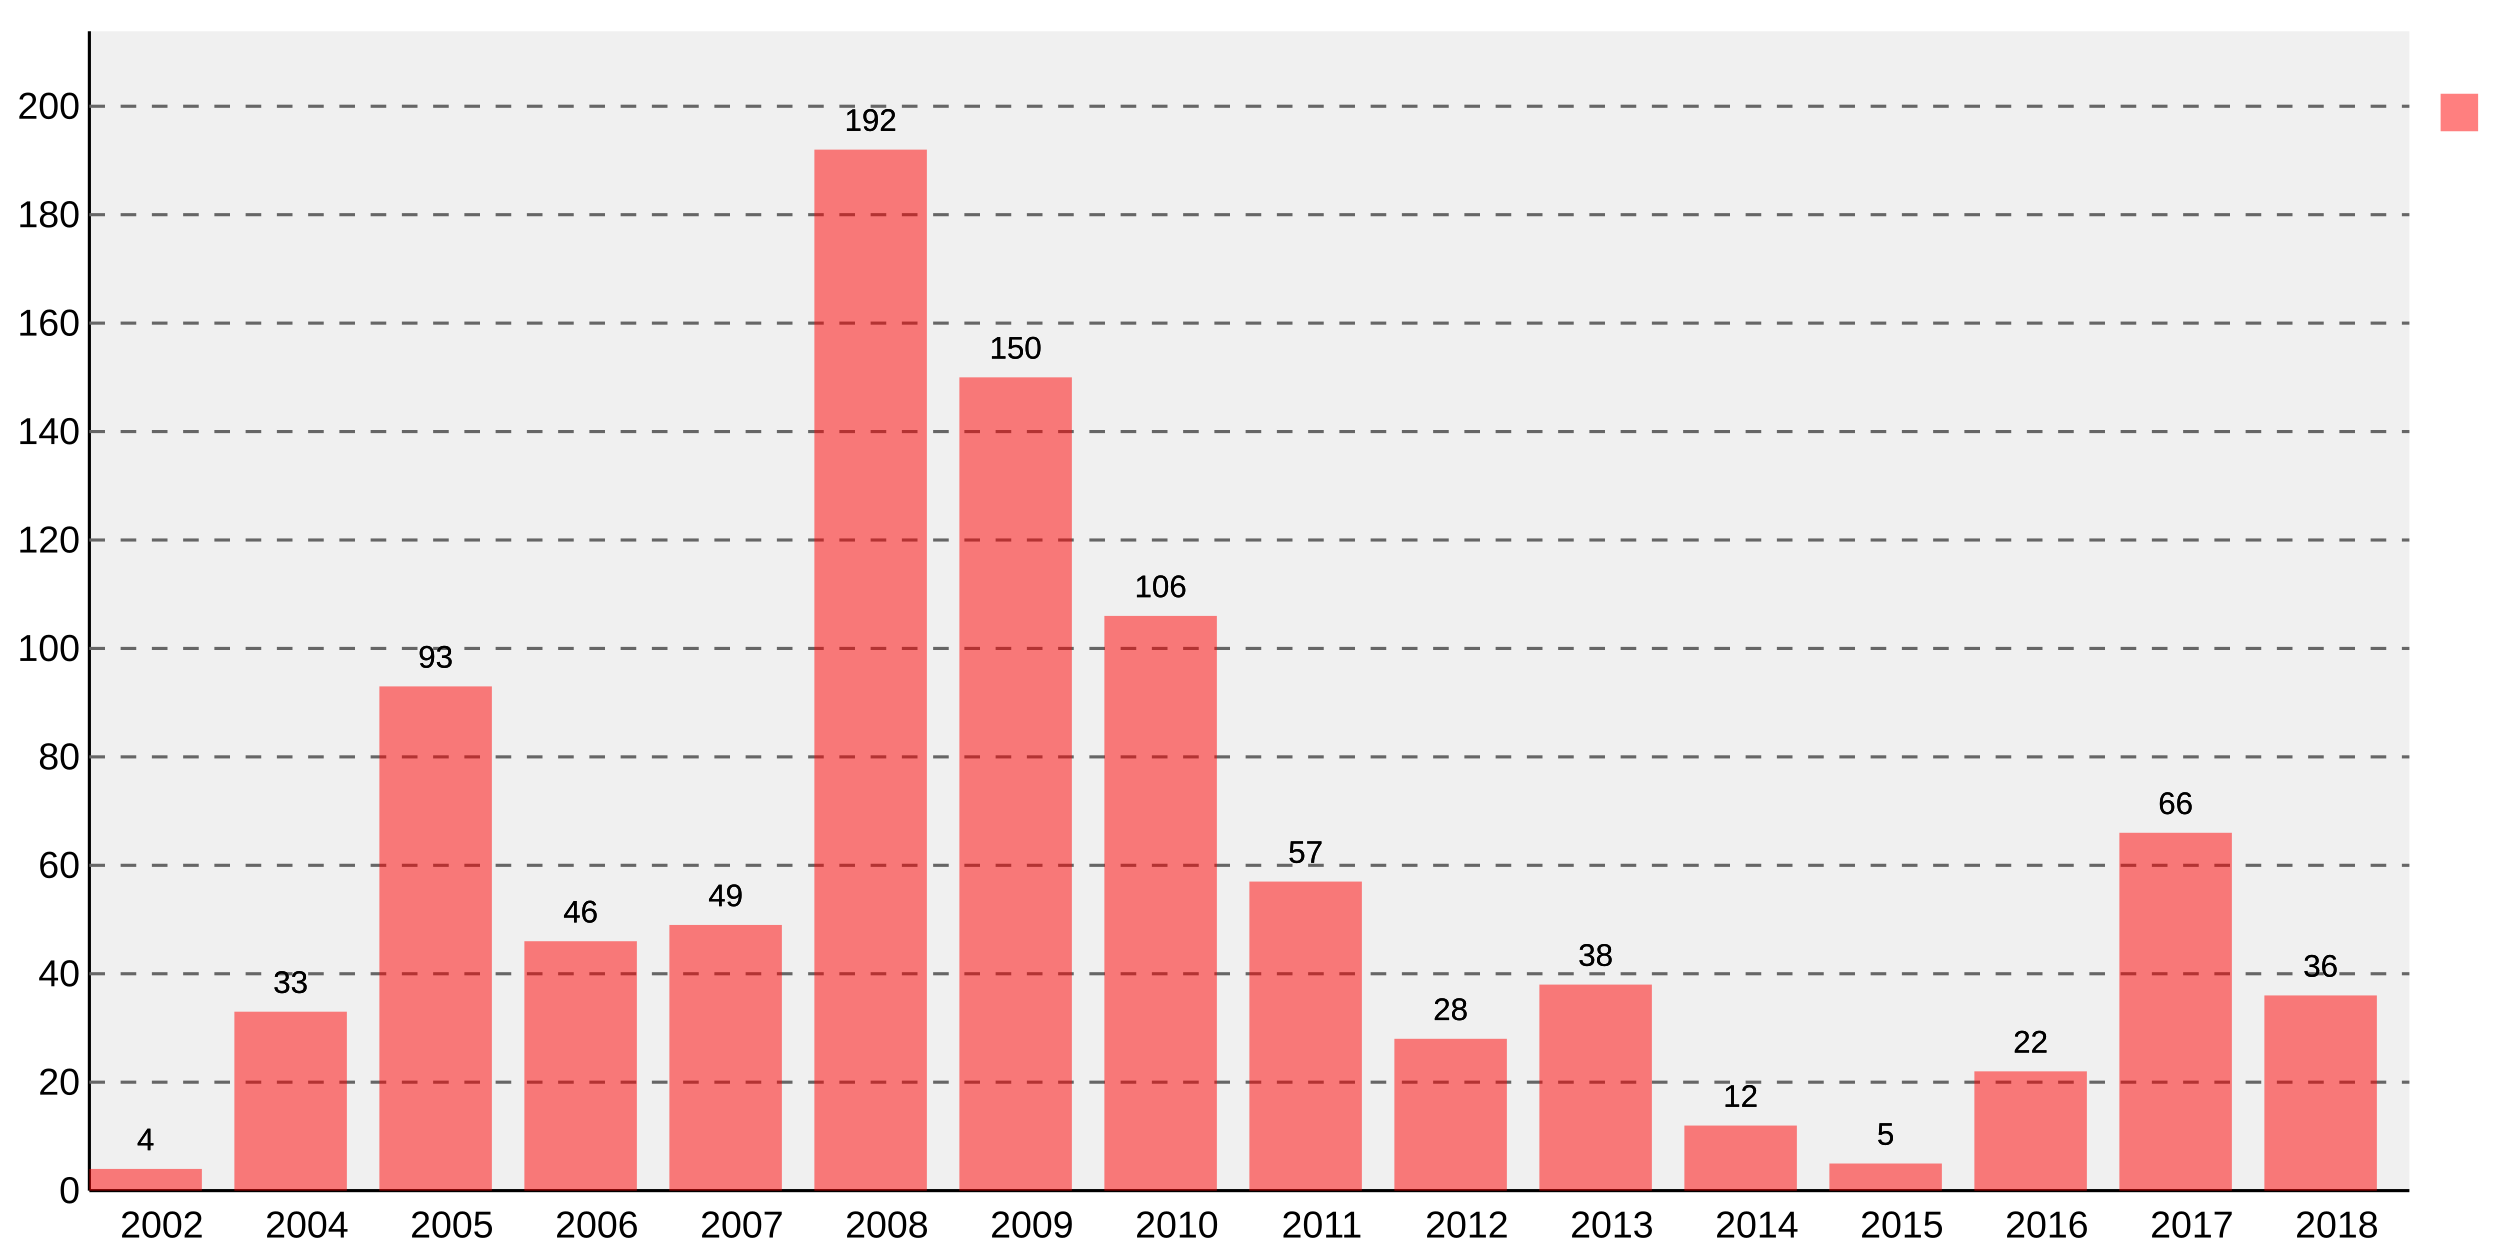
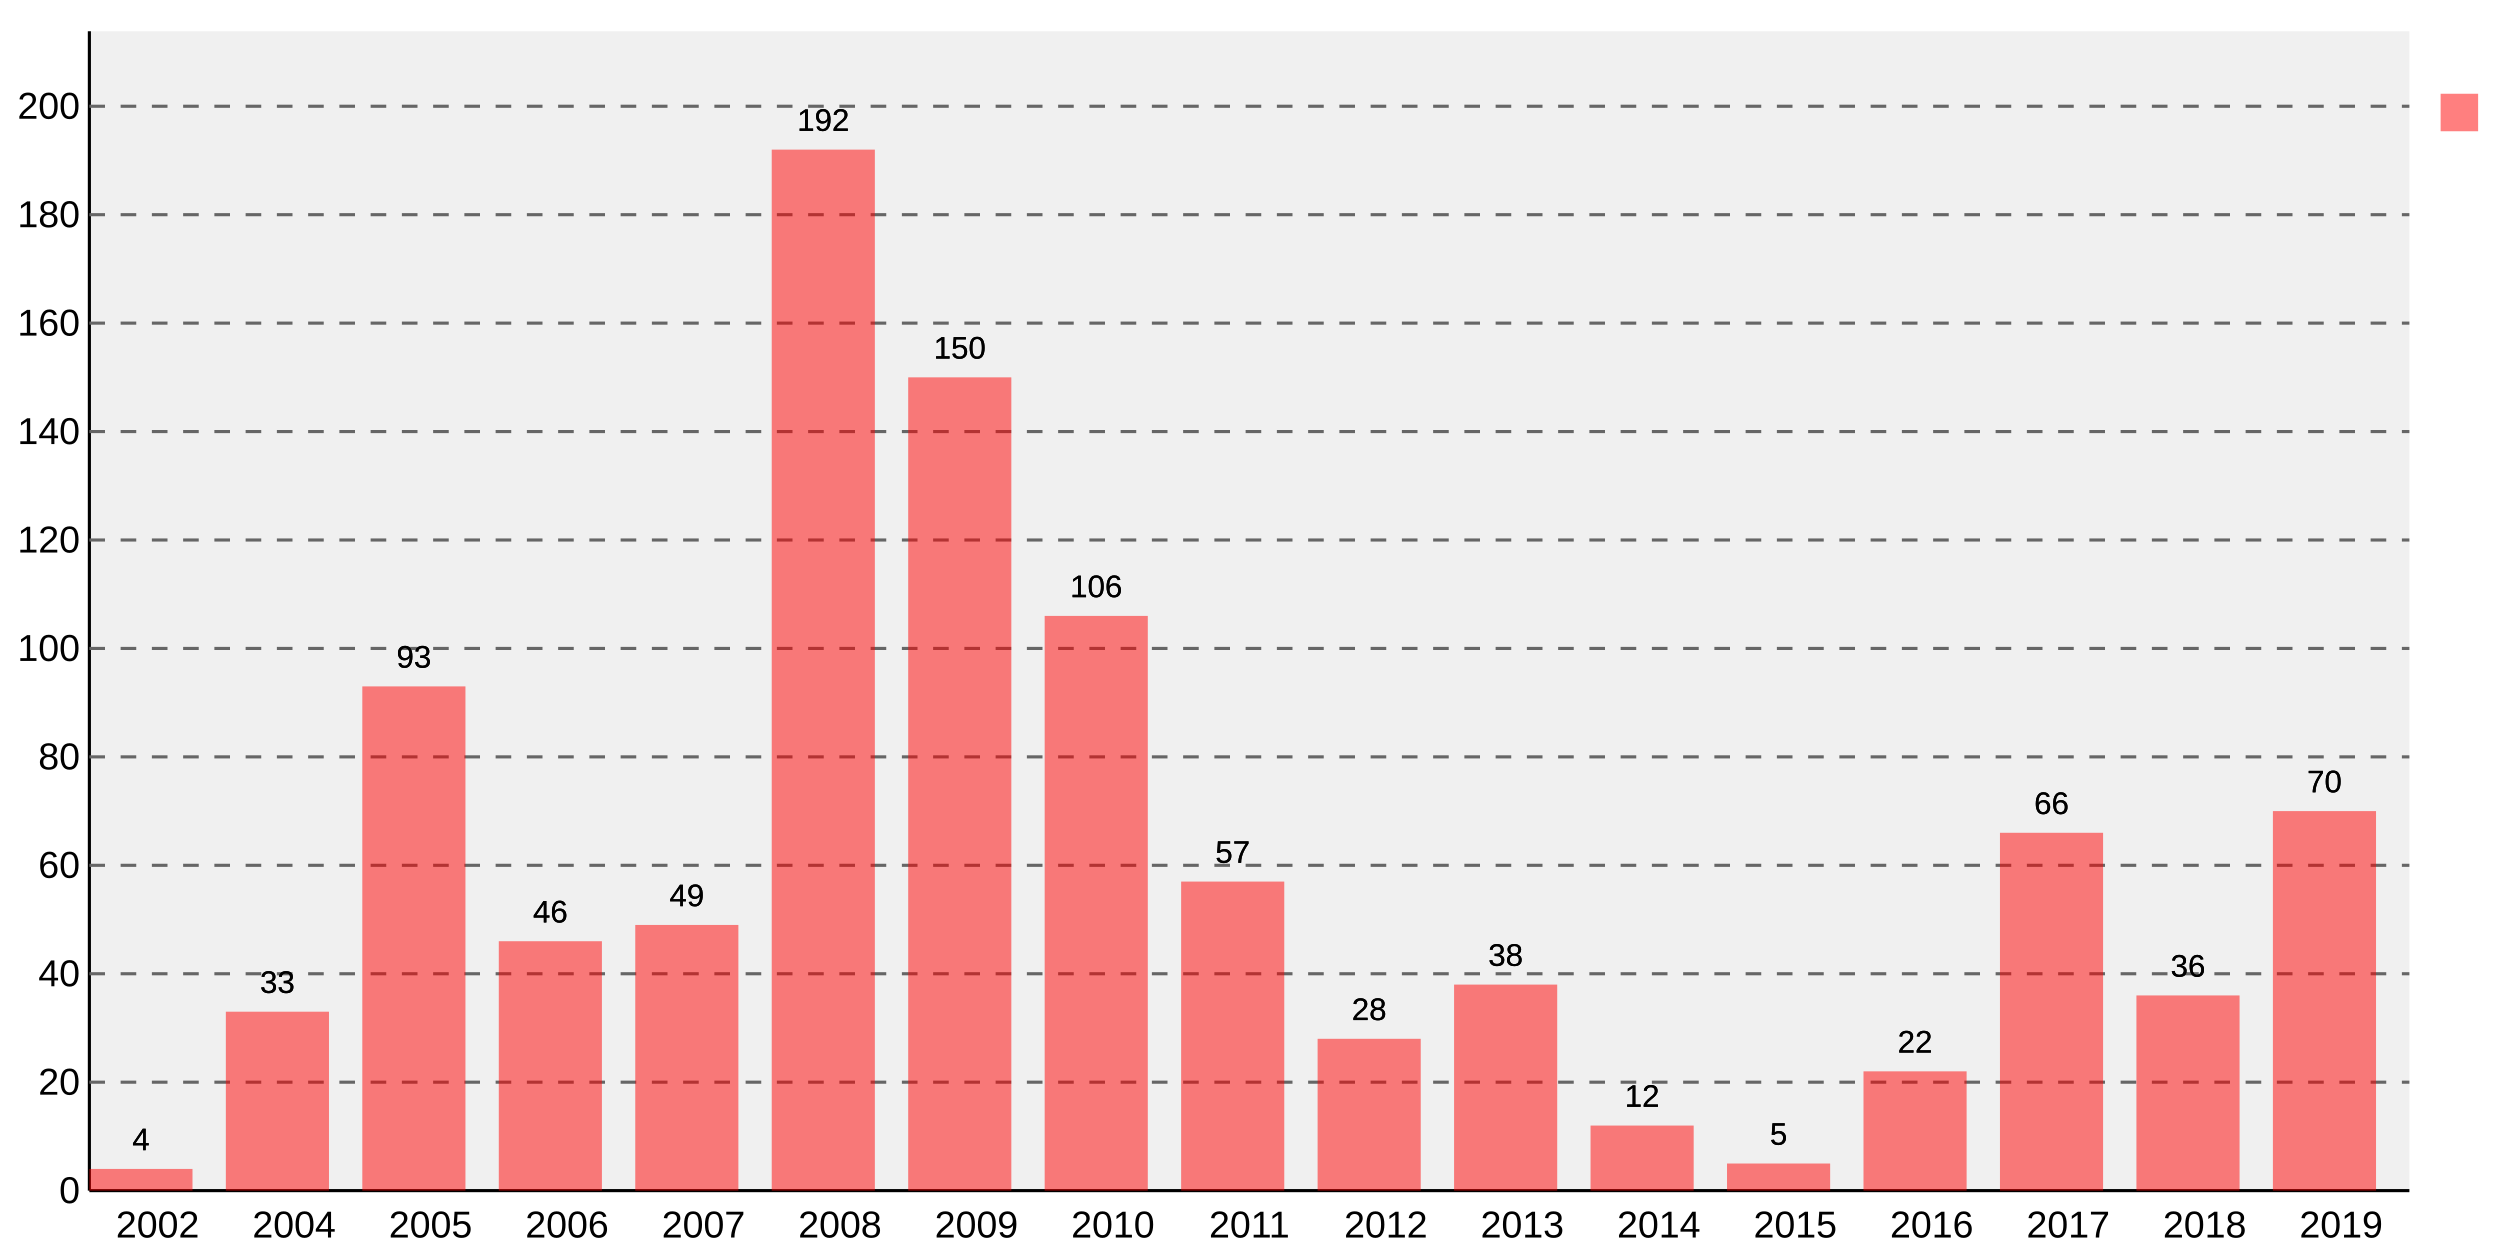
<svg xmlns="http://www.w3.org/2000/svg" viewBox="0 0 800 400">
  <defs>
    <style type="text/css">/*
Base styles for svg.charts.Graph
*/
.svgBackground {
    fill: #fff
    }
.graphBackground {
    fill: #f0f0f0
    }
/* graphs titles */
.mainTitle {
    text-anchor: middle;
    fill: #000;
    font-size: 16px;
    font-family: "Arial", sans-serif;
    font-weight: normal
    }
.subTitle {
    text-anchor: middle;
    fill: #999;
    font-size: 14px;
    font-family: "Arial", sans-serif;
    font-weight: normal
    }
.axis {
    stroke: #000;
    stroke-width: 1px
    }
.guideLines {
    stroke: #666;
    stroke-width: 1px;
    stroke-dasharray: 5, 5
    }
.xAxisLabels {
    text-anchor: middle;
    fill: #000;
    font-size: 12px;
    font-family: "Arial", sans-serif;
    font-weight: normal
    }
.yAxisLabels {
    text-anchor: end;
    fill: #000;
    font-size: 12px;
    font-family: "Arial", sans-serif;
    font-weight: normal
    }
.xAxisTitle {
    text-anchor: middle;
    fill: #f00;
    font-size: 14px;
    font-family: "Arial", sans-serif;
    font-weight: normal
    }
.yAxisTitle {
    fill: #f00;
    text-anchor: middle;
    font-size: 14px;
    font-family: "Arial", sans-serif;
    font-weight: normal
    }
.dataPointLabel {
    fill: #000;
    text-anchor: middle;
    font-size: 10px;
    font-family: "Arial", sans-serif;
    font-weight: normal
    }
.staggerGuideLine {
    fill: none;
    stroke: #000;
    stroke-width: 0.5px
    }
.keyText {
    fill: #000;
    text-anchor: start;
    font-size: 10px;
    font-family: "Arial", sans-serif;
    font-weight: normal
    }
/*
default fill styles for multiple datasets (probably only use a single
dataset on this graph though)
*/
.key1, .fill1 {
    fill: #f00;
    fill-opacity: 0.5;
    stroke: none;
    stroke-width: 0.5px
    }
.key2, .fill2 {
    fill: #00f;
    fill-opacity: 0.5;
    stroke: none;
    stroke-width: 1px
    }
.key3, .fill3 {
    fill: #0f0;
    fill-opacity: 0.5;
    stroke: none;
    stroke-width: 1px
    }
.key4, .fill4 {
    fill: #fc0;
    fill-opacity: 0.5;
    stroke: none;
    stroke-width: 1px
    }
.key5, .fill5 {
    fill: #0cf;
    fill-opacity: 0.5;
    stroke: none;
    stroke-width: 1px
    }
.key6, .fill6 {
    fill: #f0f;
    fill-opacity: 0.5;
    stroke: none;
    stroke-width: 1px
    }
.key7, .fill7 {
    fill: #0ff;
    fill-opacity: 0.5;
    stroke: none;
    stroke-width: 1px
    }
.key8, .fill8 {
    fill: #ff0;
    fill-opacity: 0.5;
    stroke: none;
    stroke-width: 1px
    }
.key9, .fill9 {
    fill: #c66;
    fill-opacity: 0.5;
    stroke: none;
    stroke-width: 1px
    }
.key10, .fill10 {
    fill: #639;
    fill-opacity: 0.5;
    stroke: none;
    stroke-width: 1px
    }
.key11, .fill11 {
    fill: #390;
    fill-opacity: 0.5;
    stroke: none;
    stroke-width: 1px
    }
.key12, .fill12 {
    fill: #96F;
    fill-opacity: 0.5;
    stroke: none;
    stroke-width: 1px
    }</style>
  </defs>
  <rect width="800" height="400" x="0" y="0" class="svgBackground" />
  <g transform="translate (28.6 10)">
    <rect x="0" y="0" width="742.4" height="371" class="graphBackground" />
    <path d="M 0 0 v371" class="axis" id="xAxis" />
    <path d="M 0 371 h742.4" class="axis" id="yAxis" />
-     <text class="xAxisLabels" x="23.2" y="386" style="text-anchor: middle">2002</text>
-     <text class="xAxisLabels" x="69.6" y="386" style="text-anchor: middle">2004</text>
-     <text class="xAxisLabels" x="116.0" y="386" style="text-anchor: middle">2005</text>
-     <text class="xAxisLabels" x="162.4" y="386" style="text-anchor: middle">2006</text>
-     <text class="xAxisLabels" x="208.8" y="386" style="text-anchor: middle">2007</text>
-     <text class="xAxisLabels" x="255.2" y="386" style="text-anchor: middle">2008</text>
-     <text class="xAxisLabels" x="301.6" y="386" style="text-anchor: middle">2009</text>
-     <text class="xAxisLabels" x="348.0" y="386" style="text-anchor: middle">2010</text>
-     <text class="xAxisLabels" x="394.4" y="386" style="text-anchor: middle">2011</text>
-     <text class="xAxisLabels" x="440.8" y="386" style="text-anchor: middle">2012</text>
-     <text class="xAxisLabels" x="487.2" y="386" style="text-anchor: middle">2013</text>
-     <text class="xAxisLabels" x="533.6" y="386" style="text-anchor: middle">2014</text>
-     <text class="xAxisLabels" x="580.0" y="386" style="text-anchor: middle">2015</text>
-     <text class="xAxisLabels" x="626.4" y="386" style="text-anchor: middle">2016</text>
-     <text class="xAxisLabels" x="672.8" y="386" style="text-anchor: middle">2017</text>
-     <text class="xAxisLabels" x="719.2" y="386" style="text-anchor: middle">2018</text>
+     <text class="xAxisLabels" x="21.835" y="386" style="text-anchor: middle">2002</text>
+     <text class="xAxisLabels" x="65.506" y="386" style="text-anchor: middle">2004</text>
+     <text class="xAxisLabels" x="109.176" y="386" style="text-anchor: middle">2005</text>
+     <text class="xAxisLabels" x="152.847" y="386" style="text-anchor: middle">2006</text>
+     <text class="xAxisLabels" x="196.518" y="386" style="text-anchor: middle">2007</text>
+     <text class="xAxisLabels" x="240.188" y="386" style="text-anchor: middle">2008</text>
+     <text class="xAxisLabels" x="283.859" y="386" style="text-anchor: middle">2009</text>
+     <text class="xAxisLabels" x="327.529" y="386" style="text-anchor: middle">2010</text>
+     <text class="xAxisLabels" x="371.2" y="386" style="text-anchor: middle">2011</text>
+     <text class="xAxisLabels" x="414.871" y="386" style="text-anchor: middle">2012</text>
+     <text class="xAxisLabels" x="458.541" y="386" style="text-anchor: middle">2013</text>
+     <text class="xAxisLabels" x="502.212" y="386" style="text-anchor: middle">2014</text>
+     <text class="xAxisLabels" x="545.882" y="386" style="text-anchor: middle">2015</text>
+     <text class="xAxisLabels" x="589.553" y="386" style="text-anchor: middle">2016</text>
+     <text class="xAxisLabels" x="633.224" y="386" style="text-anchor: middle">2017</text>
+     <text class="xAxisLabels" x="676.894" y="386" style="text-anchor: middle">2018</text>
+     <text class="xAxisLabels" x="720.565" y="386" style="text-anchor: middle">2019</text>
    <text class="yAxisLabels" x="-3" y="375.0" style="text-anchor: end">0</text>
    <text class="yAxisLabels" x="-3" y="340.3" style="text-anchor: end">20</text>
    <text class="yAxisLabels" x="-3" y="305.6" style="text-anchor: end">40</text>
    <text class="yAxisLabels" x="-3" y="270.9" style="text-anchor: end">60</text>
    <text class="yAxisLabels" x="-3" y="236.2" style="text-anchor: end">80</text>
    <text class="yAxisLabels" x="-3" y="201.5" style="text-anchor: end">100</text>
    <text class="yAxisLabels" x="-3" y="166.8" style="text-anchor: end">120</text>
    <text class="yAxisLabels" x="-3" y="132.1" style="text-anchor: end">140</text>
    <text class="yAxisLabels" x="-3" y="97.4" style="text-anchor: end">160</text>
    <text class="yAxisLabels" x="-3" y="62.7" style="text-anchor: end">180</text>
    <text class="yAxisLabels" x="-3" y="28.0" style="text-anchor: end">200</text>
    <path d="M 0 336.3 h742.4" class="guideLines" />
    <path d="M 0 301.6 h742.4" class="guideLines" />
    <path d="M 0 266.9 h742.4" class="guideLines" />
    <path d="M 0 232.2 h742.4" class="guideLines" />
    <path d="M 0 197.5 h742.4" class="guideLines" />
    <path d="M 0 162.8 h742.4" class="guideLines" />
    <path d="M 0 128.1 h742.4" class="guideLines" />
    <path d="M 0 93.4 h742.4" class="guideLines" />
    <path d="M 0 58.7 h742.4" class="guideLines" />
    <path d="M 0 24.0 h742.4" class="guideLines" />
-     <rect x="0.0" y="364.06" width="36.0" height="6.94" class="fill1" />
-     <rect x="46.4" y="313.745" width="36.0" height="57.255" class="fill1" />
-     <rect x="92.8" y="209.645" width="36.0" height="161.355" class="fill1" />
-     <rect x="139.2" y="291.19" width="36.0" height="79.81" class="fill1" />
-     <rect x="185.6" y="285.985" width="36.0" height="85.015" class="fill1" />
-     <rect x="232.0" y="37.88" width="36.0" height="333.12" class="fill1" />
-     <rect x="278.4" y="110.75" width="36.0" height="260.25" class="fill1" />
-     <rect x="324.8" y="187.09" width="36.0" height="183.91" class="fill1" />
-     <rect x="371.2" y="272.105" width="36.0" height="98.895" class="fill1" />
-     <rect x="417.6" y="322.42" width="36.0" height="48.58" class="fill1" />
-     <rect x="464.0" y="305.07" width="36.0" height="65.93" class="fill1" />
-     <rect x="510.4" y="350.18" width="36.0" height="20.82" class="fill1" />
-     <rect x="556.8" y="362.325" width="36.0" height="8.675" class="fill1" />
-     <rect x="603.2" y="332.83" width="36.0" height="38.17" class="fill1" />
-     <rect x="649.6" y="256.49" width="36.0" height="114.51" class="fill1" />
-     <rect x="696.0" y="308.54" width="36.0" height="62.46" class="fill1" />
+     <rect x="0.0" y="364.06" width="33.0" height="6.94" class="fill1" />
+     <rect x="43.671" y="313.745" width="33.0" height="57.255" class="fill1" />
+     <rect x="87.341" y="209.645" width="33.0" height="161.355" class="fill1" />
+     <rect x="131.012" y="291.19" width="33.0" height="79.81" class="fill1" />
+     <rect x="174.682" y="285.985" width="33.0" height="85.015" class="fill1" />
+     <rect x="218.353" y="37.88" width="33.0" height="333.12" class="fill1" />
+     <rect x="262.024" y="110.75" width="33.0" height="260.25" class="fill1" />
+     <rect x="305.694" y="187.09" width="33.0" height="183.91" class="fill1" />
+     <rect x="349.365" y="272.105" width="33.0" height="98.895" class="fill1" />
+     <rect x="393.035" y="322.42" width="33.0" height="48.58" class="fill1" />
+     <rect x="436.706" y="305.07" width="33.0" height="65.93" class="fill1" />
+     <rect x="480.376" y="350.18" width="33.0" height="20.82" class="fill1" />
+     <rect x="524.047" y="362.325" width="33.0" height="8.675" class="fill1" />
+     <rect x="567.718" y="332.83" width="33.0" height="38.17" class="fill1" />
+     <rect x="611.388" y="256.49" width="33.0" height="114.51" class="fill1" />
+     <rect x="655.059" y="308.54" width="33.0" height="62.46" class="fill1" />
+     <rect x="698.729" y="249.55" width="33.0" height="121.45" class="fill1" />
    <g>
-       <text x="18.0" y="358.06" class="dataPointLabel" style="None stroke: #fff; stroke-width: 2;">4</text>
-       <text x="18.0" y="358.06" class="dataPointLabel">4</text>
-       <text x="64.4" y="307.745" class="dataPointLabel" style="None stroke: #fff; stroke-width: 2;">33</text>
-       <text x="64.4" y="307.745" class="dataPointLabel">33</text>
-       <text x="110.8" y="203.645" class="dataPointLabel" style="None stroke: #fff; stroke-width: 2;">93</text>
-       <text x="110.8" y="203.645" class="dataPointLabel">93</text>
-       <text x="157.2" y="285.19" class="dataPointLabel" style="None stroke: #fff; stroke-width: 2;">46</text>
-       <text x="157.2" y="285.19" class="dataPointLabel">46</text>
-       <text x="203.6" y="279.985" class="dataPointLabel" style="None stroke: #fff; stroke-width: 2;">49</text>
-       <text x="203.6" y="279.985" class="dataPointLabel">49</text>
-       <text x="250.0" y="31.88" class="dataPointLabel" style="None stroke: #fff; stroke-width: 2;">192</text>
-       <text x="250.0" y="31.88" class="dataPointLabel">192</text>
-       <text x="296.4" y="104.75" class="dataPointLabel" style="None stroke: #fff; stroke-width: 2;">150</text>
-       <text x="296.4" y="104.75" class="dataPointLabel">150</text>
-       <text x="342.8" y="181.09" class="dataPointLabel" style="None stroke: #fff; stroke-width: 2;">106</text>
-       <text x="342.8" y="181.09" class="dataPointLabel">106</text>
-       <text x="389.2" y="266.105" class="dataPointLabel" style="None stroke: #fff; stroke-width: 2;">57</text>
-       <text x="389.2" y="266.105" class="dataPointLabel">57</text>
-       <text x="435.6" y="316.42" class="dataPointLabel" style="None stroke: #fff; stroke-width: 2;">28</text>
-       <text x="435.6" y="316.42" class="dataPointLabel">28</text>
-       <text x="482.0" y="299.07" class="dataPointLabel" style="None stroke: #fff; stroke-width: 2;">38</text>
-       <text x="482.0" y="299.07" class="dataPointLabel">38</text>
-       <text x="528.4" y="344.18" class="dataPointLabel" style="None stroke: #fff; stroke-width: 2;">12</text>
-       <text x="528.4" y="344.18" class="dataPointLabel">12</text>
-       <text x="574.8" y="356.325" class="dataPointLabel" style="None stroke: #fff; stroke-width: 2;">5</text>
-       <text x="574.8" y="356.325" class="dataPointLabel">5</text>
-       <text x="621.2" y="326.83" class="dataPointLabel" style="None stroke: #fff; stroke-width: 2;">22</text>
-       <text x="621.2" y="326.83" class="dataPointLabel">22</text>
-       <text x="667.6" y="250.49" class="dataPointLabel" style="None stroke: #fff; stroke-width: 2;">66</text>
-       <text x="667.6" y="250.49" class="dataPointLabel">66</text>
-       <text x="714.0" y="302.54" class="dataPointLabel" style="None stroke: #fff; stroke-width: 2;">36</text>
-       <text x="714.0" y="302.54" class="dataPointLabel">36</text>
+       <text x="16.5" y="358.06" class="dataPointLabel" style="None stroke: #fff; stroke-width: 2;">4</text>
+       <text x="16.5" y="358.06" class="dataPointLabel">4</text>
+       <text x="60.171" y="307.745" class="dataPointLabel" style="None stroke: #fff; stroke-width: 2;">33</text>
+       <text x="60.171" y="307.745" class="dataPointLabel">33</text>
+       <text x="103.841" y="203.645" class="dataPointLabel" style="None stroke: #fff; stroke-width: 2;">93</text>
+       <text x="103.841" y="203.645" class="dataPointLabel">93</text>
+       <text x="147.512" y="285.19" class="dataPointLabel" style="None stroke: #fff; stroke-width: 2;">46</text>
+       <text x="147.512" y="285.19" class="dataPointLabel">46</text>
+       <text x="191.182" y="279.985" class="dataPointLabel" style="None stroke: #fff; stroke-width: 2;">49</text>
+       <text x="191.182" y="279.985" class="dataPointLabel">49</text>
+       <text x="234.853" y="31.88" class="dataPointLabel" style="None stroke: #fff; stroke-width: 2;">192</text>
+       <text x="234.853" y="31.88" class="dataPointLabel">192</text>
+       <text x="278.524" y="104.75" class="dataPointLabel" style="None stroke: #fff; stroke-width: 2;">150</text>
+       <text x="278.524" y="104.75" class="dataPointLabel">150</text>
+       <text x="322.194" y="181.09" class="dataPointLabel" style="None stroke: #fff; stroke-width: 2;">106</text>
+       <text x="322.194" y="181.09" class="dataPointLabel">106</text>
+       <text x="365.865" y="266.105" class="dataPointLabel" style="None stroke: #fff; stroke-width: 2;">57</text>
+       <text x="365.865" y="266.105" class="dataPointLabel">57</text>
+       <text x="409.535" y="316.42" class="dataPointLabel" style="None stroke: #fff; stroke-width: 2;">28</text>
+       <text x="409.535" y="316.42" class="dataPointLabel">28</text>
+       <text x="453.206" y="299.07" class="dataPointLabel" style="None stroke: #fff; stroke-width: 2;">38</text>
+       <text x="453.206" y="299.07" class="dataPointLabel">38</text>
+       <text x="496.876" y="344.18" class="dataPointLabel" style="None stroke: #fff; stroke-width: 2;">12</text>
+       <text x="496.876" y="344.18" class="dataPointLabel">12</text>
+       <text x="540.547" y="356.325" class="dataPointLabel" style="None stroke: #fff; stroke-width: 2;">5</text>
+       <text x="540.547" y="356.325" class="dataPointLabel">5</text>
+       <text x="584.218" y="326.83" class="dataPointLabel" style="None stroke: #fff; stroke-width: 2;">22</text>
+       <text x="584.218" y="326.83" class="dataPointLabel">22</text>
+       <text x="627.888" y="250.49" class="dataPointLabel" style="None stroke: #fff; stroke-width: 2;">66</text>
+       <text x="627.888" y="250.49" class="dataPointLabel">66</text>
+       <text x="671.559" y="302.54" class="dataPointLabel" style="None stroke: #fff; stroke-width: 2;">36</text>
+       <text x="671.559" y="302.54" class="dataPointLabel">36</text>
+       <text x="715.229" y="243.55" class="dataPointLabel" style="None stroke: #fff; stroke-width: 2;">70</text>
+       <text x="715.229" y="243.55" class="dataPointLabel">70</text>
    </g>
  </g>
  <g transform="translate(781 30)">
    <rect x="0" y="0" width="12" height="12" class="key1" />
    <text x="17" y="12" class="keyText" />
  </g>
</svg>
